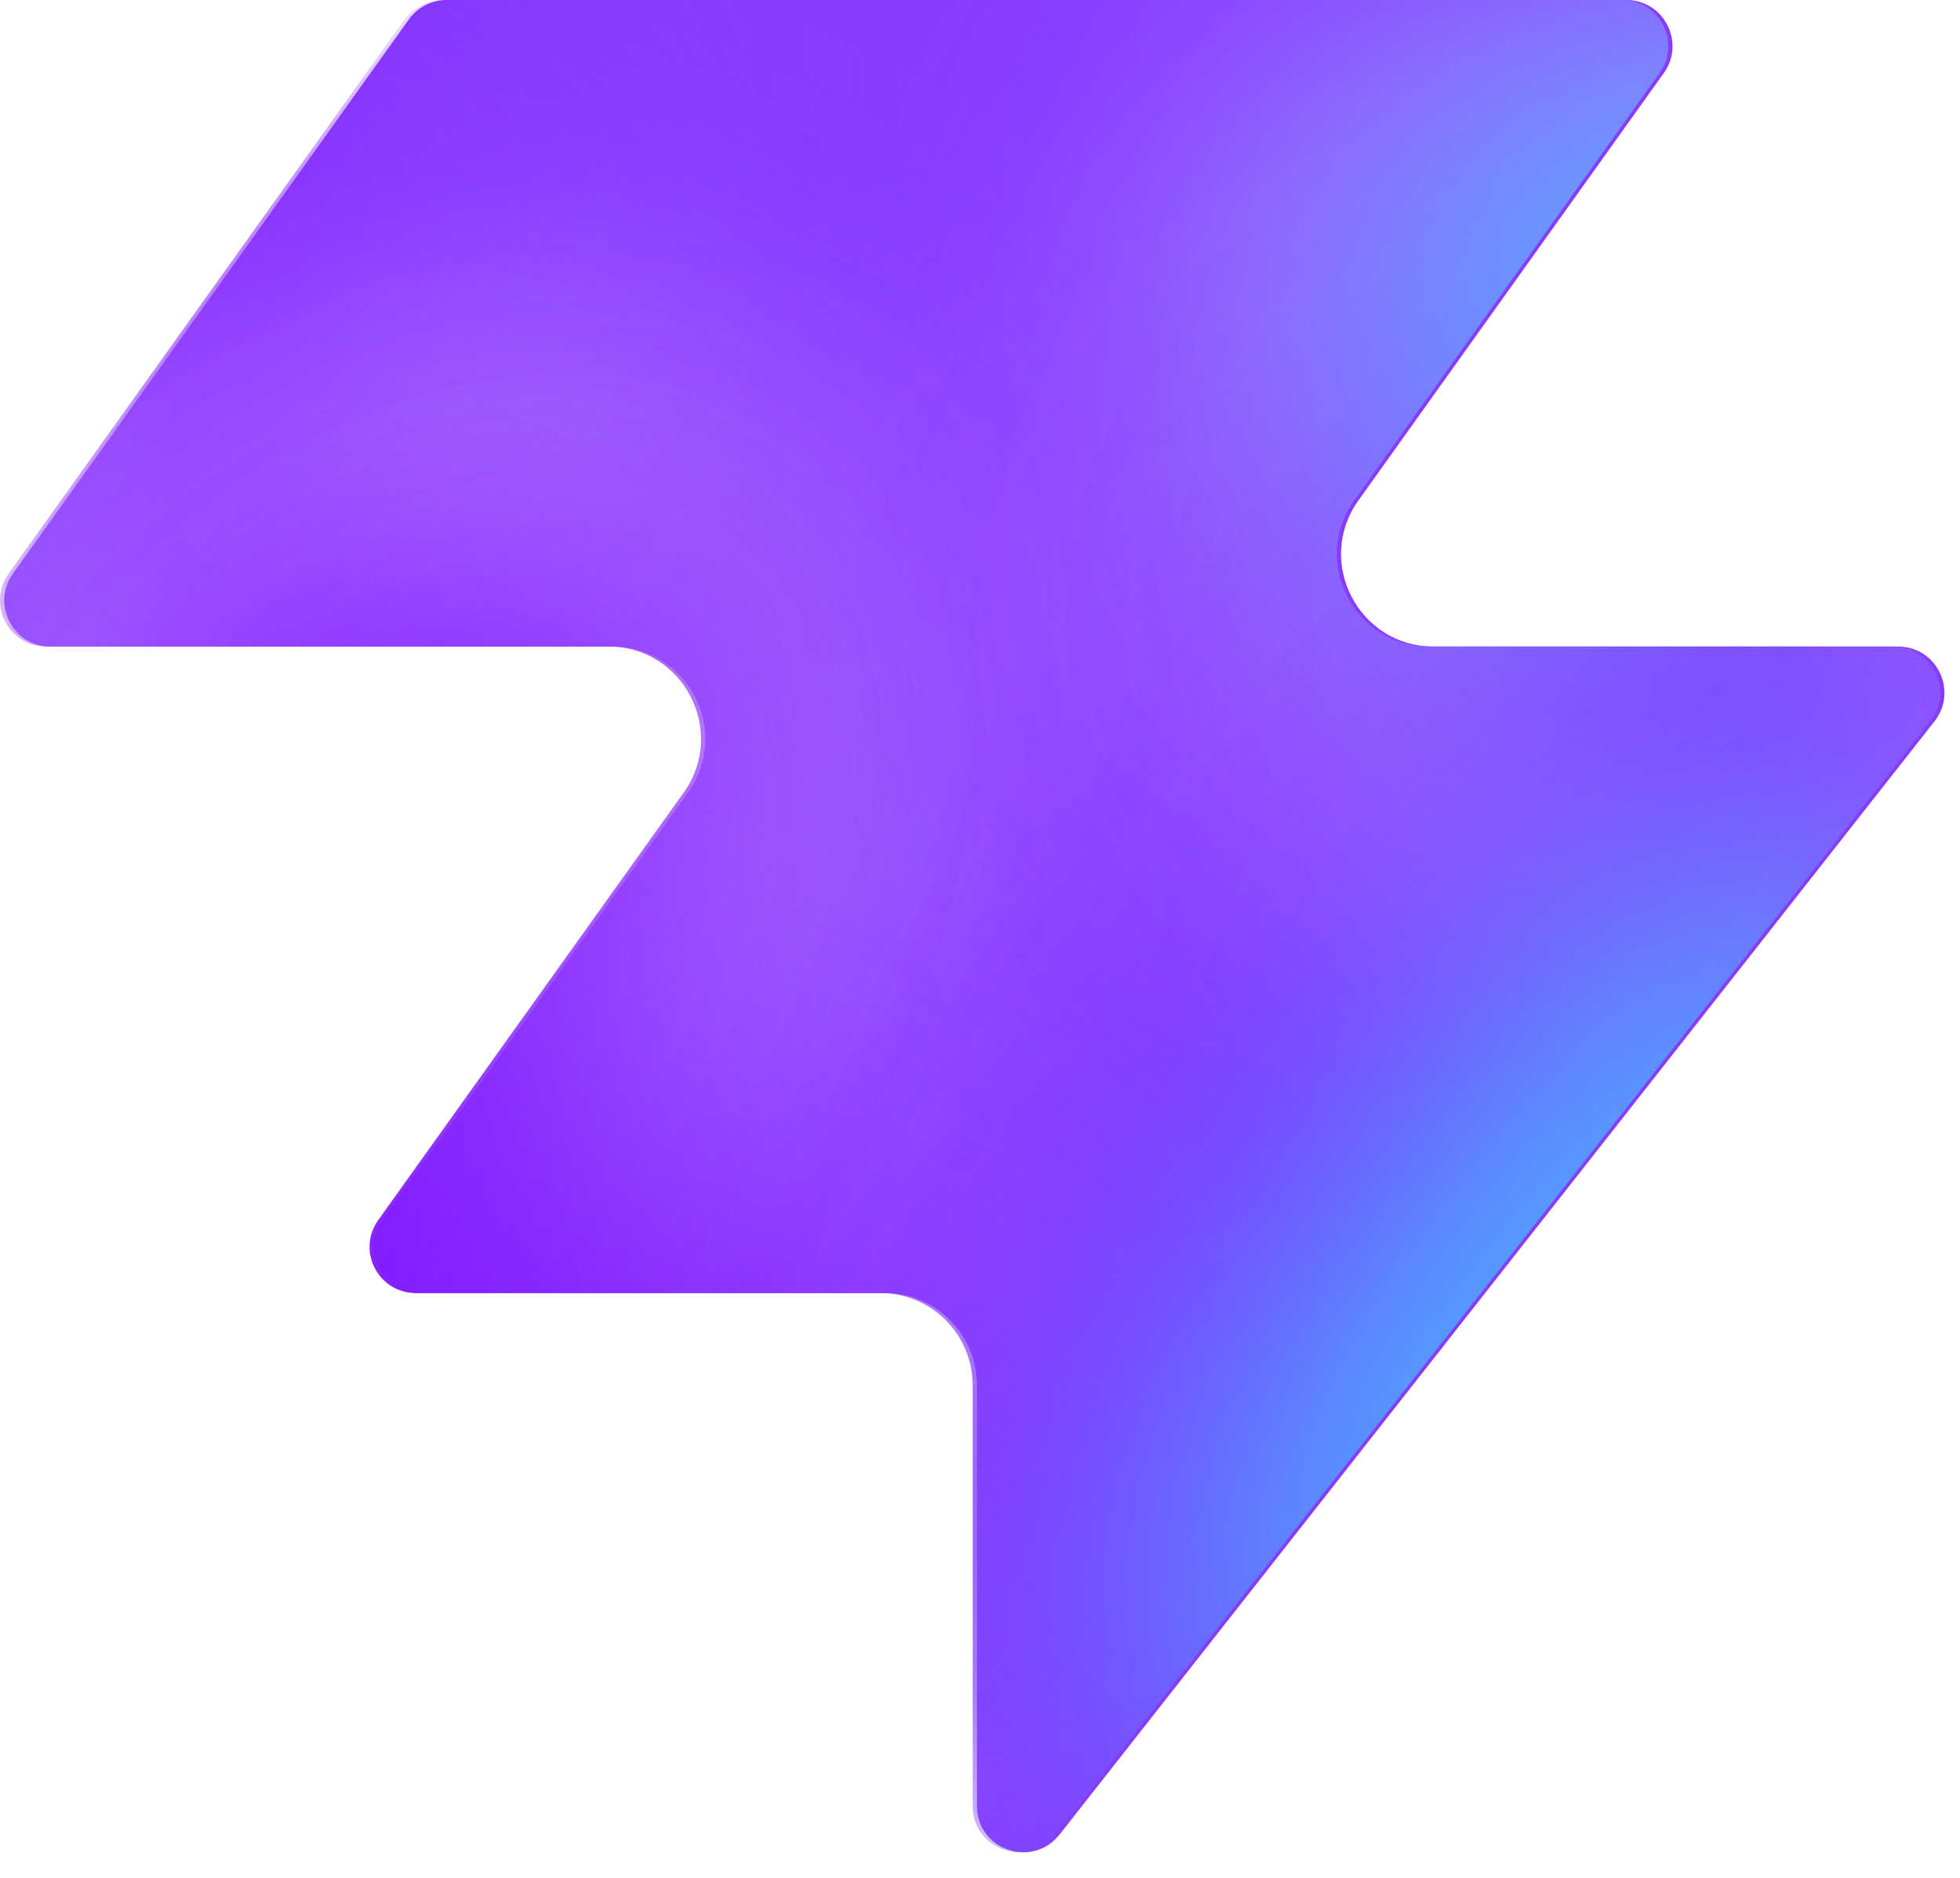
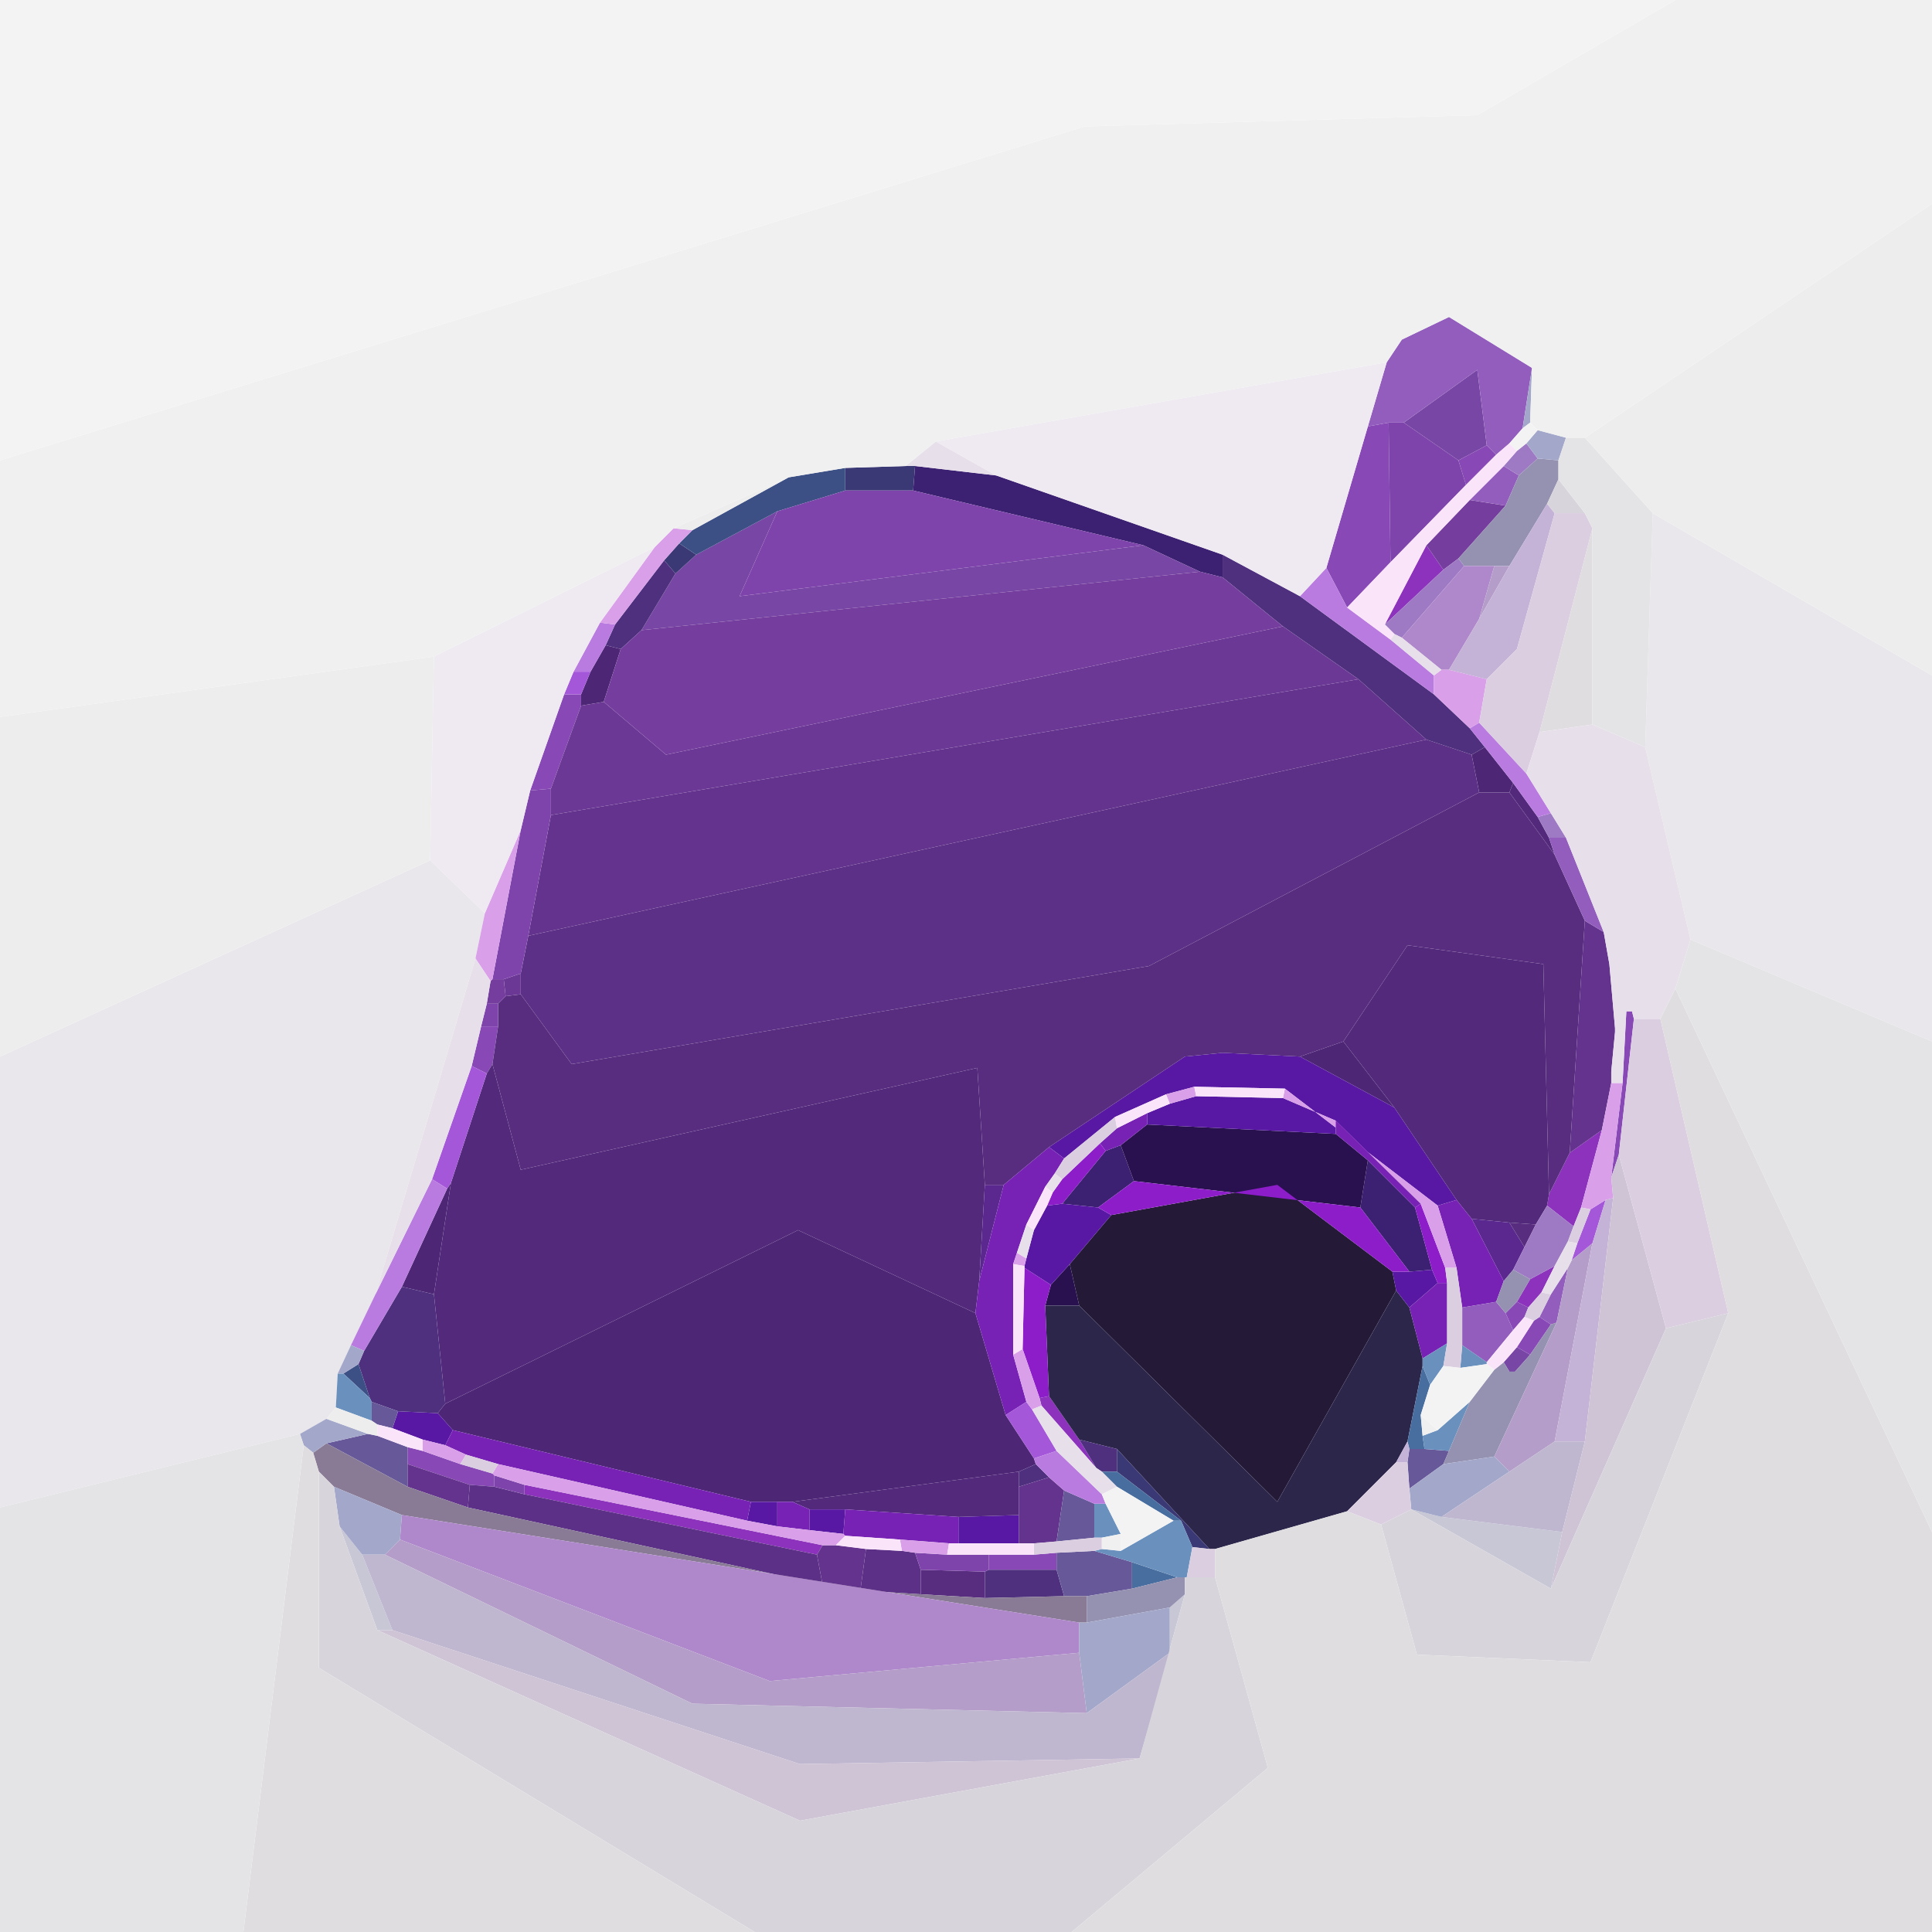
- <svg xmlns="http://www.w3.org/2000/svg" width="48" height="46" fill="none" viewBox="0 0 48 46">
-   <path fill="#863bff" d="M25.946 44.938c-.664.845-2.021.375-2.021-.698V33.937a2.26 2.26 0 0 0-2.262-2.262H10.287c-.92 0-1.456-1.04-.92-1.788l7.48-10.471c1.07-1.497 0-3.578-1.842-3.578H1.237c-.92 0-1.456-1.04-.92-1.788L10.013.474c.214-.297.556-.474.92-.474h28.894c.92 0 1.456 1.04.92 1.788l-7.48 10.471c-1.07 1.498 0 3.579 1.842 3.579h11.377c.943 0 1.473 1.088.89 1.83L25.947 44.94z" style="fill:#863bff;fill:color(display-p3 .525 .23 1);fill-opacity:1" />
-   <mask id="a" width="48" height="46" x="0" y="0" maskUnits="userSpaceOnUse" style="mask-type:alpha">
-     <path fill="#000" d="M25.842 44.938c-.664.844-2.021.375-2.021-.698V33.937a2.26 2.26 0 0 0-2.262-2.262H10.183c-.92 0-1.456-1.04-.92-1.788l7.48-10.471c1.07-1.498 0-3.579-1.842-3.579H1.133c-.92 0-1.456-1.04-.92-1.787L9.91.473c.214-.297.556-.474.92-.474h28.894c.92 0 1.456 1.04.92 1.788l-7.48 10.471c-1.07 1.498 0 3.578 1.842 3.578h11.377c.943 0 1.473 1.088.89 1.832L25.843 44.94z" style="fill:#000;fill-opacity:1" />
-   </mask>
-   <g mask="url(#a)">
-     <g filter="url(#b)">
-       <ellipse cx="5.508" cy="14.704" fill="#ede6ff" rx="5.508" ry="14.704" style="fill:#ede6ff;fill:color(display-p3 .927 .903 1);fill-opacity:1" transform="matrix(.00324 1 1 -.00324 -4.47 31.516)" />
-     </g>
-     <g filter="url(#c)">
-       <ellipse cx="10.399" cy="29.851" fill="#ede6ff" rx="10.399" ry="29.851" style="fill:#ede6ff;fill:color(display-p3 .927 .903 1);fill-opacity:1" transform="matrix(.00324 1 1 -.00324 -39.328 7.883)" />
-     </g>
-     <g filter="url(#d)">
-       <ellipse cx="5.508" cy="30.487" fill="#7e14ff" rx="5.508" ry="30.487" style="fill:#7e14ff;fill:color(display-p3 .492 .077 1);fill-opacity:1" transform="rotate(89.814 -25.913 -14.639)scale(1 -1)" />
-     </g>
-     <g filter="url(#e)">
-       <ellipse cx="5.508" cy="30.599" fill="#7e14ff" rx="5.508" ry="30.599" style="fill:#7e14ff;fill:color(display-p3 .492 .077 1);fill-opacity:1" transform="rotate(89.814 -32.644 -3.334)scale(1 -1)" />
-     </g>
-     <g filter="url(#f)">
-       <ellipse cx="5.508" cy="30.599" fill="#7e14ff" rx="5.508" ry="30.599" style="fill:#7e14ff;fill:color(display-p3 .492 .077 1);fill-opacity:1" transform="matrix(.00324 1 1 -.00324 -34.34 30.47)" />
-     </g>
-     <g filter="url(#g)">
-       <ellipse cx="14.072" cy="22.078" fill="#ede6ff" rx="14.072" ry="22.078" style="fill:#ede6ff;fill:color(display-p3 .927 .903 1);fill-opacity:1" transform="rotate(93.35 24.506 48.493)scale(-1 1)" />
-     </g>
-     <g filter="url(#h)">
-       <ellipse cx="3.47" cy="21.501" fill="#7e14ff" rx="3.47" ry="21.501" style="fill:#7e14ff;fill:color(display-p3 .492 .077 1);fill-opacity:1" transform="rotate(89.009 28.708 47.59)scale(-1 1)" />
-     </g>
-     <g filter="url(#i)">
-       <ellipse cx="3.47" cy="21.501" fill="#7e14ff" rx="3.47" ry="21.501" style="fill:#7e14ff;fill:color(display-p3 .492 .077 1);fill-opacity:1" transform="rotate(89.009 28.708 47.59)scale(-1 1)" />
-     </g>
-     <g filter="url(#j)">
-       <ellipse cx=".387" cy="8.972" fill="#7e14ff" rx="4.407" ry="29.108" style="fill:#7e14ff;fill:color(display-p3 .492 .077 1);fill-opacity:1" transform="rotate(39.51 .387 8.972)" />
-     </g>
-     <g filter="url(#k)">
-       <ellipse cx="47.523" cy="-6.092" fill="#7e14ff" rx="4.407" ry="29.108" style="fill:#7e14ff;fill:color(display-p3 .492 .077 1);fill-opacity:1" transform="rotate(37.892 47.523 -6.092)" />
-     </g>
-     <g filter="url(#l)">
-       <ellipse cx="41.412" cy="6.333" fill="#47bfff" rx="5.971" ry="9.665" style="fill:#47bfff;fill:color(display-p3 .28 .748 1);fill-opacity:1" transform="rotate(37.892 41.412 6.333)" />
-     </g>
-     <g filter="url(#m)">
-       <ellipse cx="-1.879" cy="38.332" fill="#7e14ff" rx="4.407" ry="29.108" style="fill:#7e14ff;fill:color(display-p3 .492 .077 1);fill-opacity:1" transform="rotate(37.892 -1.88 38.332)" />
-     </g>
-     <g filter="url(#n)">
-       <ellipse cx="-1.879" cy="38.332" fill="#7e14ff" rx="4.407" ry="29.108" style="fill:#7e14ff;fill:color(display-p3 .492 .077 1);fill-opacity:1" transform="rotate(37.892 -1.88 38.332)" />
-     </g>
-     <g filter="url(#o)">
-       <ellipse cx="35.651" cy="29.907" fill="#7e14ff" rx="4.407" ry="29.108" style="fill:#7e14ff;fill:color(display-p3 .492 .077 1);fill-opacity:1" transform="rotate(37.892 35.651 29.907)" />
-     </g>
-     <g filter="url(#p)">
-       <ellipse cx="38.418" cy="32.4" fill="#47bfff" rx="5.971" ry="15.297" style="fill:#47bfff;fill:color(display-p3 .28 .748 1);fill-opacity:1" transform="rotate(37.892 38.418 32.4)" />
-     </g>
+ <svg xmlns="http://www.w3.org/2000/svg" version="1.2" viewBox="0 0 1024 1024" width="1024" height="1024">
+   <style>
+ 		.s0 { opacity: 1;fill: #3c2072 } 
+ 		.s1 { opacity: 1;fill: #8c32bc } 
+ 		.s2 { opacity: 1;fill: #7846a4 } 
+ 		.s3 { opacity: 1;fill: #8849b7 } 
+ 		.s4 { opacity: 1;fill: #c7c7d5 } 
+ 		.s5 { opacity: 1;fill: #e9e7eb } 
+ 		.s6 { fill: #241936 } 
+ 		.s7 { fill: #291150 } 
+ 		.s8 { fill: #2c264b } 
+ 		.s9 { fill: #4e2676 } 
+ 		.s10 { fill: #5818a3 } 
+ 		.s11 { fill: #53297c } 
+ 		.s12 { fill: #3b3975 } 
+ 		.s13 { fill: #4e307f } 
+ 		.s14 { fill: #5b288f } 
+ 		.s15 { fill: #582d80 } 
+ 		.s16 { fill: #5c3086 } 
+ 		.s17 { fill: #64338d } 
+ 		.s18 { fill: #7722b4 } 
+ 		.s19 { fill: #3c5086 } 
+ 		.s20 { fill: #8d1dc9 } 
+ 		.s21 { fill: #6b3895 } 
+ 		.s22 { fill: #753e9e } 
+ 		.s23 { fill: #7e44ab } 
+ 		.s24 { fill: #665899 } 
+ 		.s25 { fill: #486ea0 } 
+ 		.s26 { fill: #925dbd } 
+ 		.s27 { fill: #a457d8 } 
+ 		.s28 { fill: #897b96 } 
+ 		.s29 { fill: #6a91be } 
+ 		.s30 { fill: #9e7ac4 } 
+ 		.s31 { fill: #9591b1 } 
+ 		.s32 { fill: #ba7be0 } 
+ 		.s33 { fill: #af87cb } 
+ 		.s34 { fill: #b49ec9 } 
+ 		.s35 { fill: #a3a8cb } 
+ 		.s36 { fill: #d99fe9 } 
+ 		.s37 { fill: #c5b2d7 } 
+ 		.s38 { fill: #bfb6cf } 
+ 		.s39 { fill: #cfc4d6 } 
+ 		.s40 { fill: #dbcee1 } 
+ 		.s41 { fill: #d7d4db } 
+ 		.s42 { fill: #dfdde0 } 
+ 		.s43 { fill: #e7dfea } 
+ 		.s44 { fill: #e4e3e6 } 
+ 		.s45 { fill: #efe9f1 } 
+ 		.s46 { fill: #fae4f9 } 
+ 		.s47 { fill: #ededee } 
+ 		.s48 { fill: #f0f0f0 } 
+ 		.s49 { fill: #f3f3f3 } 
+ 	</style>
+   <g id="Background">
+     <path id="Path 0" class="s0" d="m484 260l1-13 43 5 120 42v12l-12-3-30-14zm102 350l8-3 7 19-19 14-19-2zm135 30l4-25 25 25 9 33-12 1z" />
+     <path id="Path 1" class="s1" d="m734 331l22-42 9 13zm98 280l17-12-11 41-4 10-14-11 1-6zm-21 67l13-7-7 14-7 8-6-3zm-260 63l5-1 16 23 9 15-29-33zm-273 51v-5l158 32-3 5z" />
+     <path id="Path 2" class="s2" d="m744 224l39-28 5 40-15 8zm-375 70l43-23-20 45 214-27 30 14-296 31 18-30zm428 428l7-8 7 4-8 9h-3z" />
+     <path id="Path 3" class="s3" d="m725 226l11-2 1 74-23 24-11-21zm48 18l15-8 5 5-16 16zm-492 175l18-51h9v6l-16 44zm579 155l2-38h3l1 4-8 72-4 12zm-610-9l5-21h9l-3 20-3 5zm548 131l6-6 6 3-2 5-6 7zm15 4l3-2 6 4-11 16-7-4zm-597 76v-9l8 2 20 7 17 5 1 1v6l-13-1zm332 48l12-1v9h-36v-8z" />
+     <path id="Path 4" class="s4" d="m822 842l-74-42 16 4 64 8zm-622 22l-20-55 12 15 16 40zm420-12l8-7-24 87 16-56z" />
+     <path id="Path 5" class="s5" d="m872 396l4-124 148 86v194l-128-54zm-872 164l228-104 29 28-5 24-53 178-13 27-7 15-1 18-5 6-14 8-159 39z" />
+     <path id="Path 6" class="s6" d="m589 644l88-16 61 46 2 10-63 112-105-104-5-22z" />
+     <path id="Path 7" class="s7" d="m608 596l100 5 17 14-4 25-120-14-7-19zm-51 85l10-11 5 22h-18z" />
+     <path id="Path 8" class="s8" d="m572 692l105 104 63-112 7 9 7 27v4l-8 40-6 11-26 26-70 20h-3l-49-53-20-5-16-23-2-48z" />
+     <path id="Path 9" class="s9" d="m313 356l8-14 8 2-9 28-12 2v-6zm467 44l7-4 15 19-2 5h-16zm-91 160l23-8 27 35zm-452 70l2-3-9 59-17-4zm-1 114l187-92 94 44 16 54 15 23 1 3-9 4-120 16h-8-14l-158-38-8-9z" />
+     <path id="Path 10" fill-rule="evenodd" class="s10" d="m628 560l20-2 41 2 50 27 33 49-10 3-54-41.33v-3.67l-10.88-4.66-16.12-12.34-48-1-15 4-27 12-27 22-8-6zm6 21l46 1 17.12 7.34 10.88 8.33v3.33l-100-5v-6l12-5zm-79 58l8-1 19 2 7 4-22 26-10 11-14-9v-1l1-4 4-15zm192 35l12-1 3 7-15 13-7-9-2-10zm-539 83l3-9 21 1 8 9-4 8-12-3zm188 49l2-10h14v13zm33 5v-11h19l-1 13zm79-7l32-1v15h-32z" />
+     <path id="Path 11" class="s11" d="m800 420l2-5 13 18 6 11 3 9zm-88 132l34-51 72 10 3 122-1 6-6 10-14-1-20-2-8-10-33-49zm-454 17l3-5 15 56 242-54 4 62-3 51-2 17-94-44-187 92-6-58 9-59zm162 227l120-16v8 15l-32 1-60-4h-19z" />
+     <path id="Path 12" class="s12" d="m448 248l32-1h5l-1 13h-36zm-96 49l8-9 9 6-11 10zm240 483v-12l49 53-9-1-6-14z" />
+     <path id="Path 13" class="s13" d="m648 306v-12l41 22 71 52 19 18 8 10-7 4-24-8-36-32-40-28zm-322 25l26-34 6 7-18 30-11 10-8-2zm-133 385l20-34 17 4 6 58-4 5-21-1-14-5-1-2-6-18zm388 62l-9-15 20 5v12h-8zm-41 2l9-4 7 7-16 5zm-18 53l2-1h36l4 14-42 1z" />
+     <path id="Path 14" class="s14" d="m519 679l3-51h10zm278 0l-17-33 20 2 8 13-6 12z" />
+     <path id="Path 15" class="s15" d="m276 527l27 37 306-52 175-92h16l24 33 16 35-8 123-11 22-3-122-72-10-34 51-23 8-41-2-20 2-72 48-24 20h-10l-4-62-242 54-15-56 3-20v-12l4-4zm532 134l-8-13 14 1zm-320 184v-13l34 1v14z" />
+     <path id="Path 16" class="s16" d="m280 496l476-104 24 8 4 20-175 92-306 52-27-37v-11zm-32 303l1-12 13 1 16 4 155 32 3 16zm208 44l3-22 19 1 7 1 3 9v13z" />
+     <path id="Path 17" class="s17" d="m292 432l428-72 36 32-476 104zm540 179l8-123 10 6 3 17 3 34v2l-2 21v6l-5 25zm-616 177v-12l33 11-1 12zm324 0l16-5 8 7-4 27-12 1h-8v-15zm-107 36l3-5h7l16 2-3 22-20-3z" />
+     <path id="Path 18" class="s18" d="m592 598l16-8v6l-14 11-8 3-3-4zm-60 30l24-20 8 6-5 8-5 7-10 20-5 15-2 6v48l7 25-11 7-16-54 2-17zm230 11l10-3 8 10 17 33-4 11-18 3-3-21zm-15 54l15-13h5v32l-13 8zm-511 73l4-8 158 38-2 10-132-30-17-5zm176 43v-13h8l9 4v11zm35 4l1-13 60 4v14h-5l-26-2-29-2z" />
+     <path id="Path 19" class="s19" d="m418 253l30-5v12l-36 11-43 23-9-6 7-7zm-236 475l8-5 6 18z" />
+     <path id="Path 20" class="s20" d="m563 625l20-19 3 4-23 28-8 1 3-7zm38 1l120 14 26 34h-9l-61-46-88 16-7-4zm149 14l3-2 13 34 1 8h-5l-3-7zm-208 75l1-43 14 9-3 11 2 48-5 1z" />
+     <path id="Path 21" class="s21" d="m320 372l33 28 327-68 40 28-428 72v-14l16-44zm-53 147l9-3v11l-8 1z" />
+     <path id="Path 22" class="s22" d="m756 289l23-24 19 3-25 28-8 6zm-416 45l296-31 12 3 32 26-327 68-33-28 9-28zm-80 186l1-1h6l1 9-4 4h-6z" />
+     <path id="Path 23" class="s23" d="m737 298l-1-74h8l29 20 4 13zm-325-27l36-11h36l122 29-214 27zm-131 148l11-1v14l-12 64-4 20-9 3h-6l15-79zm-26 125l3-12h6v12zm7 244v-6l16 5v5zm226 44l-3-9 17 1h22v8l-2 1z" />
+     <path id="Path 24" class="s24" d="m197 753v-10l14 5-3 9-8-2zm-24 12l22-5 5 1 16 6v9 12zm573 10l1-7h8l13 1-3 7-18 13zm-186 42l4-27 16 7v18zm0 6l20-1 20 6v14l-24 4h-12l-4-14z" />
+     <path id="Path 25" fill-rule="evenodd" class="s25" d="m746 764l8-40 4 10-5 16 1 11 1 7h-8zm-154 24l-8-8h8l34 26h-4zm8 40l24 8-24 6z" />
+     <path id="Path 26" class="s26" d="m743 180l25-12 44 27-5 32-7 8-7 6-5-5-5-40-39 28h-8l-11 2 10-34zm36 85l18-18 8 5-7 16zm45 188l-3-9h9l20 50-10-6zm-2 233l9-14-6 29-3 1-6-4zm-47 7l18-3 5 6 4 9-14 17-13-9z" />
+     <path id="Path 27" class="s27" d="m299 368l5-12h9l-5 12zm-70 257l21-60 8 4-19 58-2 3zm614 16l8-5-7 23-11 9 3-9zm-310 109l11-7 3 4 13 22-12 4z" />
+     <path id="Path 28" class="s28" d="m166 770l7-5 43 23 32 11 188 41 20 3 32 2 34 2 42-1h12v14h-4l-359-57-36-15-8-8z" />
+     <path id="Path 29" class="s29" d="m754 720l13-8-2 12-7 10-4-10zm20 5l1-12 13 9v1zm-596 21l1-18h3l14 13 1 2v10zm584 12l17-15-11 26-13-1-1-7zm-182 57v-18h6l8 16-10 2zm14 7l28-16h4l6 14-3 16h-1-4l-24-8-20-6 4-1z" />
+     <path id="Path 30" class="s30" d="m804 239l5-4 6 8-10 9-8-5zm-39 63l8-6 3 4-33 38-4-2-5-5zm50 131l7-2 8 13h-9zm-1 216l6-10 14 11-3 8-7 13-13 7-9-5 6-12z" />
+     <path id="Path 31" class="s31" d="m805 252l10-9 11 1v10l-6 13-20 33h-8-16l-3-4 25-28zm-8 427l5-6 9 5-7 12-6 6-5-6zm25 23l3-1-33 71-27 4 3-7 11-26 13-17 5-4 3 5h3l8-9zm-222 140l24-6h4v9l-8 7-44 8v-14z" />
+     <path id="Path 32" class="s32" d="m689 316l14-15 11 21 23 17 23 19v10zm-385 40l14-26 8 1-5 11-8 14zm475 30l5-3 25 27 13 21-7 2-13-18-15-19zm-580 300l30-61 8 5-24 52-20 34-7-3zm349 87l12-4 24 23 2 5h-6l-16-7-8-7-7-7z" />
+     <path id="Path 33" class="s33" d="m743 338l33-38h16l-8 28-16 27h-4zm-531 478l1-13 359 57v16l-164 15z" />
+     <path id="Path 34" class="s34" d="m784 328l8-28h8zm49 340l11-9-20 105-24 16-8-8 33-71 6-29zm-629 156l8-8 196 75 164-15 4 32-209-5z" />
+     <path id="Path 35" class="s35" d="m807 227l5-32-1 29zm2 8l6-7 15 4-4 12-11-1zm-630 493l7-15 7 3-3 7-8 5zm-20 32l14-8 22 8-22 5-7 5-5-4zm606 16l27-4 8 8-36 24-16-4-1-11zm-585 33l-3-21 36 15-1 13-8 8h-12zm396 51l44-8v24l-44 32-4-32v-16z" />
+     <path id="Path 36" class="s36" d="m347 290l10-10 10 1-7 7-8 9-26 34-8-1zm413 68l4-3h4l20 5-4 23-5 3-19-18zm-503 126l19-44-15 79-1 1-8-12zm592 115l5-25h6l-6 50 1 11-4 1-8 5-5-1zm-231-19l15-4 1 5-14 4zm62 2l1-5 81 62 10 33h-6l-13-34-45-44zm-143 88l2-6 5 3-1 4zm0 48l5-3 9 26 1 4-5 2-3-4zm-313 51v-6l12 3 11 5-3 5zm37 12l3-5 132 30 16 3 17 2 18 2 1 1-5 5h-7l-158-32-16-5zm217 41l-1-6 26 2-1 6-17-1z" />
+     <path id="Path 37" class="s37" d="m800 300l20-33 4 5-20 72-16 16-20-5 16-27zm51 336l4-1-15 129h-16l20-105zm-111 139l6-11 1 4-1 7z" />
+     <path id="Path 38" class="s38" d="m800 780l24-16h16l-12 48-64-8zm-592 84l-16-40h12l163 79 209 5 44-32-16 56-180 3z" />
+     <path id="Path 39" class="s39" d="m854 624l4-12 25 92-61 138 6-30 12-48 15-129zm-250 308l-180 33-224-101h8l216 71z" />
+     <path id="Path 40" class="s40" d="m804 344l20-72h16l4 8-28 108-7 22-25-27 4-23zm54 268l8-72h14l36 156-33 8zm-294 2l27-22 1 6-9 8-20 19-4-3zm270 36l4-10 5 1-7 18-5-1zm-67 30l-1-8h6l3 21v20l-1 12-9-1 2-12zm43 13l7-8 5 1-6 12-3 2-5-2zm-566 83l3-5 17 5-3 5zm470 25l26-26h6l1 14 1 11-16 8zm-154 16l20-2h4v6l-4 1-20 1-12 1v-6zm69 19l3-16 9 1h3v15z" />
+     <path id="Path 41" class="s41" d="m820 267l6-13 14 18h-16zm63 437l33-8-73 185-92-4-19-69 16-8 74 42zm-483 320l-231-140v-104l8 8 3 21 20 55 224 101 180-33 24-87v-9h1 15l28 101-104 87z" />
+     <path id="Path 42" class="s42" d="m816 388l28-108v104zm64 152l8-16 136 288v212h-456l104-87-28-101v-15l70-20 18 7 19 69 92 4 73-185zm-751 484l32-258 5 4 3 10v104l231 140z" />
+     <path id="Path 43" class="s43" d="m480 247l16-13 32 18-43-5zm257 92l2-3 4 2 21 17-4 3zm79 49l28-4 28 12 24 102-8 26-8 16h-14l-1-4h-3l-2 38h-6v-6l2-21v-2l-3-34-3-17-20-50-8-13-13-21zm-617 298l53-178 8 12-2 12-3 12-5 21-21 60zm355-57l5-7 4 3-5 7zm-15 35l5-15 4 3-4 15zm285 7l7-13 5 1-3 9-2 4-9 14-5-1zm-277 76l5-2 29 33 3 2 8 8-8 4-24-23z" />
+     <path id="Path 44" class="s44" d="m826 244l4-12h10l36 40-4 124-28-12v-104l-4-8-14-18zm62 280l8-26 128 54v260zm-888 275l159-39 2 6-32 258h-129z" />
+     <path id="Path 45" class="s45" d="m496 234l239-42-10 34-22 75-14 15-41-22-120-42zm-266 114l117-58-29 40-14 26-5 12-18 51-5 21-19 44-29-28z" />
+     <path id="Path 46" class="s46" d="m793 241l7-6 4 4-7 8-18 18-23 24-22 42 5 5-2 3-23-17 23-24 40-41zm-160 335l48 1-1 5-46-1zm-42 16l27-12 2 5-12 5-16 8zm-47 57l10-20 4 3-3 7-7 13zm-7 69v-48l6 1v1l-1 43zm265-13l6-7 5 2-9 14-7 8-5 4-4-3v-1zm-602 56v-6l8 2 16 6v6l-8-2zm243 58l5-5 29 2 1 6-19-1zm59 5l1-6h5 32 8v6h-24z" />
+     <path id="Path 47" class="s47" d="m840 232l184-124v250l-148-86zm-483 48l61-27-51 28zm-357 100l230-32-2 108-228 104zm173 372l5-6 19 7 3 2v6l-5-1z" />
+     <path id="Path 48" class="s48" d="m0 244l575-177 208-6 105-61h136v108l-184 124h-10l-15-4-4-4 1-29-44-27-25 12-8 12-239 42-16 13-32 1-30 5-61 27-10 10-117 58-230 32zm754 517l-1-11 9 8zm-170 54l10-2v9l-10-1z" />
+     <path id="Path 49" fill-rule="evenodd" class="s49" d="m0 244v-244h888l-105 61-208 6zm807-17l4-3 4 4-6 7-5 4-4-4zm-33 498l14-2 4 3-13 17-17 15-9-8 5-16 7-10zm-190 67l8-4 30 18-28 16v-9l-8-16z" />
+     <path id="Path 50" class="s18" d="m708 601v-7l45 44-3 2-25-25z" />
  </g>
-   <defs>
-     <filter id="b" width="60.045" height="41.654" x="-19.77" y="16.149" color-interpolation-filters="sRGB" filterUnits="userSpaceOnUse">
-       <feFlood flood-opacity="0" result="BackgroundImageFix" />
-       <feBlend in="SourceGraphic" in2="BackgroundImageFix" result="shape" />
-       <feGaussianBlur result="effect1_foregroundBlur_2002_17158" stdDeviation="7.659" />
-     </filter>
-     <filter id="c" width="90.34" height="51.437" x="-54.613" y="-7.533" color-interpolation-filters="sRGB" filterUnits="userSpaceOnUse">
-       <feFlood flood-opacity="0" result="BackgroundImageFix" />
-       <feBlend in="SourceGraphic" in2="BackgroundImageFix" result="shape" />
-       <feGaussianBlur result="effect1_foregroundBlur_2002_17158" stdDeviation="7.659" />
-     </filter>
-     <filter id="d" width="79.355" height="29.4" x="-49.64" y="2.03" color-interpolation-filters="sRGB" filterUnits="userSpaceOnUse">
-       <feFlood flood-opacity="0" result="BackgroundImageFix" />
-       <feBlend in="SourceGraphic" in2="BackgroundImageFix" result="shape" />
-       <feGaussianBlur result="effect1_foregroundBlur_2002_17158" stdDeviation="4.596" />
-     </filter>
-     <filter id="e" width="79.579" height="29.4" x="-45.045" y="20.029" color-interpolation-filters="sRGB" filterUnits="userSpaceOnUse">
-       <feFlood flood-opacity="0" result="BackgroundImageFix" />
-       <feBlend in="SourceGraphic" in2="BackgroundImageFix" result="shape" />
-       <feGaussianBlur result="effect1_foregroundBlur_2002_17158" stdDeviation="4.596" />
-     </filter>
-     <filter id="f" width="79.579" height="29.4" x="-43.513" y="21.178" color-interpolation-filters="sRGB" filterUnits="userSpaceOnUse">
-       <feFlood flood-opacity="0" result="BackgroundImageFix" />
-       <feBlend in="SourceGraphic" in2="BackgroundImageFix" result="shape" />
-       <feGaussianBlur result="effect1_foregroundBlur_2002_17158" stdDeviation="4.596" />
-     </filter>
-     <filter id="g" width="74.749" height="58.852" x="15.756" y="-17.901" color-interpolation-filters="sRGB" filterUnits="userSpaceOnUse">
-       <feFlood flood-opacity="0" result="BackgroundImageFix" />
-       <feBlend in="SourceGraphic" in2="BackgroundImageFix" result="shape" />
-       <feGaussianBlur result="effect1_foregroundBlur_2002_17158" stdDeviation="7.659" />
-     </filter>
-     <filter id="h" width="61.377" height="25.362" x="23.548" y="2.284" color-interpolation-filters="sRGB" filterUnits="userSpaceOnUse">
-       <feFlood flood-opacity="0" result="BackgroundImageFix" />
-       <feBlend in="SourceGraphic" in2="BackgroundImageFix" result="shape" />
-       <feGaussianBlur result="effect1_foregroundBlur_2002_17158" stdDeviation="4.596" />
-     </filter>
-     <filter id="i" width="61.377" height="25.362" x="23.548" y="2.284" color-interpolation-filters="sRGB" filterUnits="userSpaceOnUse">
-       <feFlood flood-opacity="0" result="BackgroundImageFix" />
-       <feBlend in="SourceGraphic" in2="BackgroundImageFix" result="shape" />
-       <feGaussianBlur result="effect1_foregroundBlur_2002_17158" stdDeviation="4.596" />
-     </filter>
-     <filter id="j" width="56.045" height="63.649" x="-27.636" y="-22.853" color-interpolation-filters="sRGB" filterUnits="userSpaceOnUse">
-       <feFlood flood-opacity="0" result="BackgroundImageFix" />
-       <feBlend in="SourceGraphic" in2="BackgroundImageFix" result="shape" />
-       <feGaussianBlur result="effect1_foregroundBlur_2002_17158" stdDeviation="4.596" />
-     </filter>
-     <filter id="k" width="54.814" height="64.646" x="20.116" y="-38.415" color-interpolation-filters="sRGB" filterUnits="userSpaceOnUse">
-       <feFlood flood-opacity="0" result="BackgroundImageFix" />
-       <feBlend in="SourceGraphic" in2="BackgroundImageFix" result="shape" />
-       <feGaussianBlur result="effect1_foregroundBlur_2002_17158" stdDeviation="4.596" />
-     </filter>
-     <filter id="l" width="33.541" height="35.313" x="24.641" y="-11.323" color-interpolation-filters="sRGB" filterUnits="userSpaceOnUse">
-       <feFlood flood-opacity="0" result="BackgroundImageFix" />
-       <feBlend in="SourceGraphic" in2="BackgroundImageFix" result="shape" />
-       <feGaussianBlur result="effect1_foregroundBlur_2002_17158" stdDeviation="4.596" />
-     </filter>
-     <filter id="m" width="54.814" height="64.646" x="-29.286" y="6.009" color-interpolation-filters="sRGB" filterUnits="userSpaceOnUse">
-       <feFlood flood-opacity="0" result="BackgroundImageFix" />
-       <feBlend in="SourceGraphic" in2="BackgroundImageFix" result="shape" />
-       <feGaussianBlur result="effect1_foregroundBlur_2002_17158" stdDeviation="4.596" />
-     </filter>
-     <filter id="n" width="54.814" height="64.646" x="-29.286" y="6.009" color-interpolation-filters="sRGB" filterUnits="userSpaceOnUse">
-       <feFlood flood-opacity="0" result="BackgroundImageFix" />
-       <feBlend in="SourceGraphic" in2="BackgroundImageFix" result="shape" />
-       <feGaussianBlur result="effect1_foregroundBlur_2002_17158" stdDeviation="4.596" />
-     </filter>
-     <filter id="o" width="54.814" height="64.646" x="8.244" y="-2.416" color-interpolation-filters="sRGB" filterUnits="userSpaceOnUse">
-       <feFlood flood-opacity="0" result="BackgroundImageFix" />
-       <feBlend in="SourceGraphic" in2="BackgroundImageFix" result="shape" />
-       <feGaussianBlur result="effect1_foregroundBlur_2002_17158" stdDeviation="4.596" />
-     </filter>
-     <filter id="p" width="39.409" height="43.623" x="18.713" y="10.588" color-interpolation-filters="sRGB" filterUnits="userSpaceOnUse">
-       <feFlood flood-opacity="0" result="BackgroundImageFix" />
-       <feBlend in="SourceGraphic" in2="BackgroundImageFix" result="shape" />
-       <feGaussianBlur result="effect1_foregroundBlur_2002_17158" stdDeviation="4.596" />
-     </filter>
-   </defs>
</svg>
